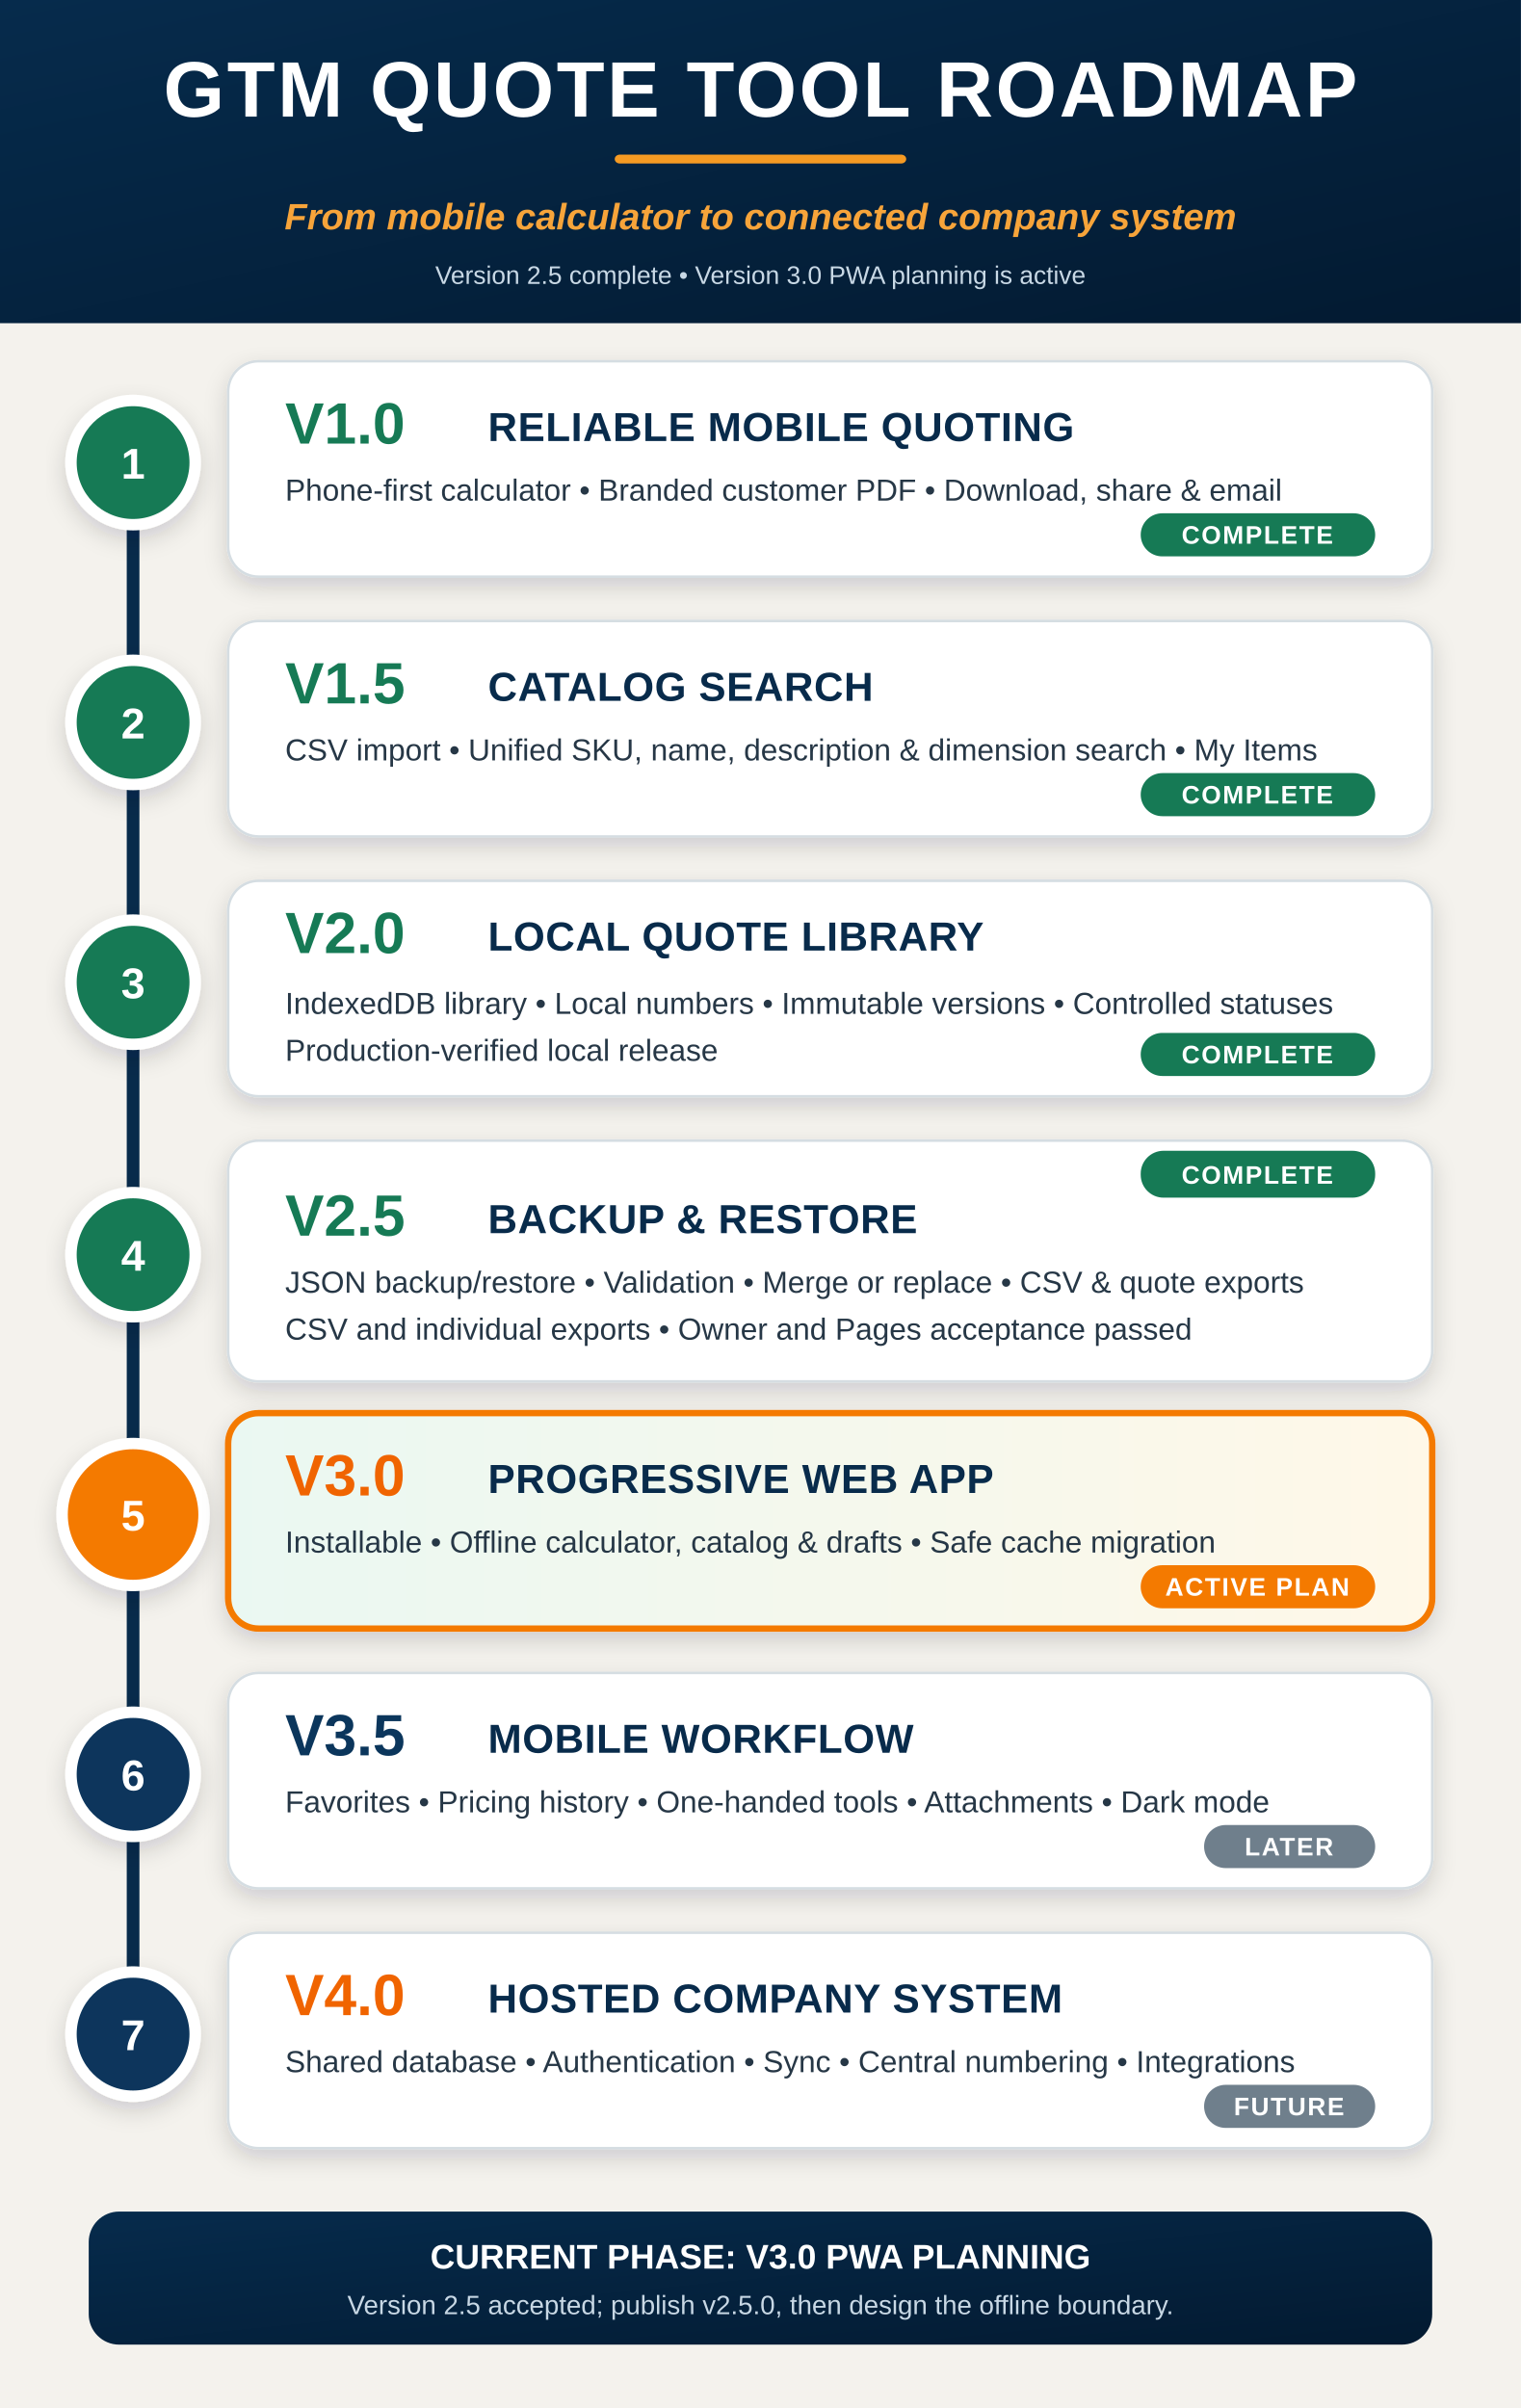
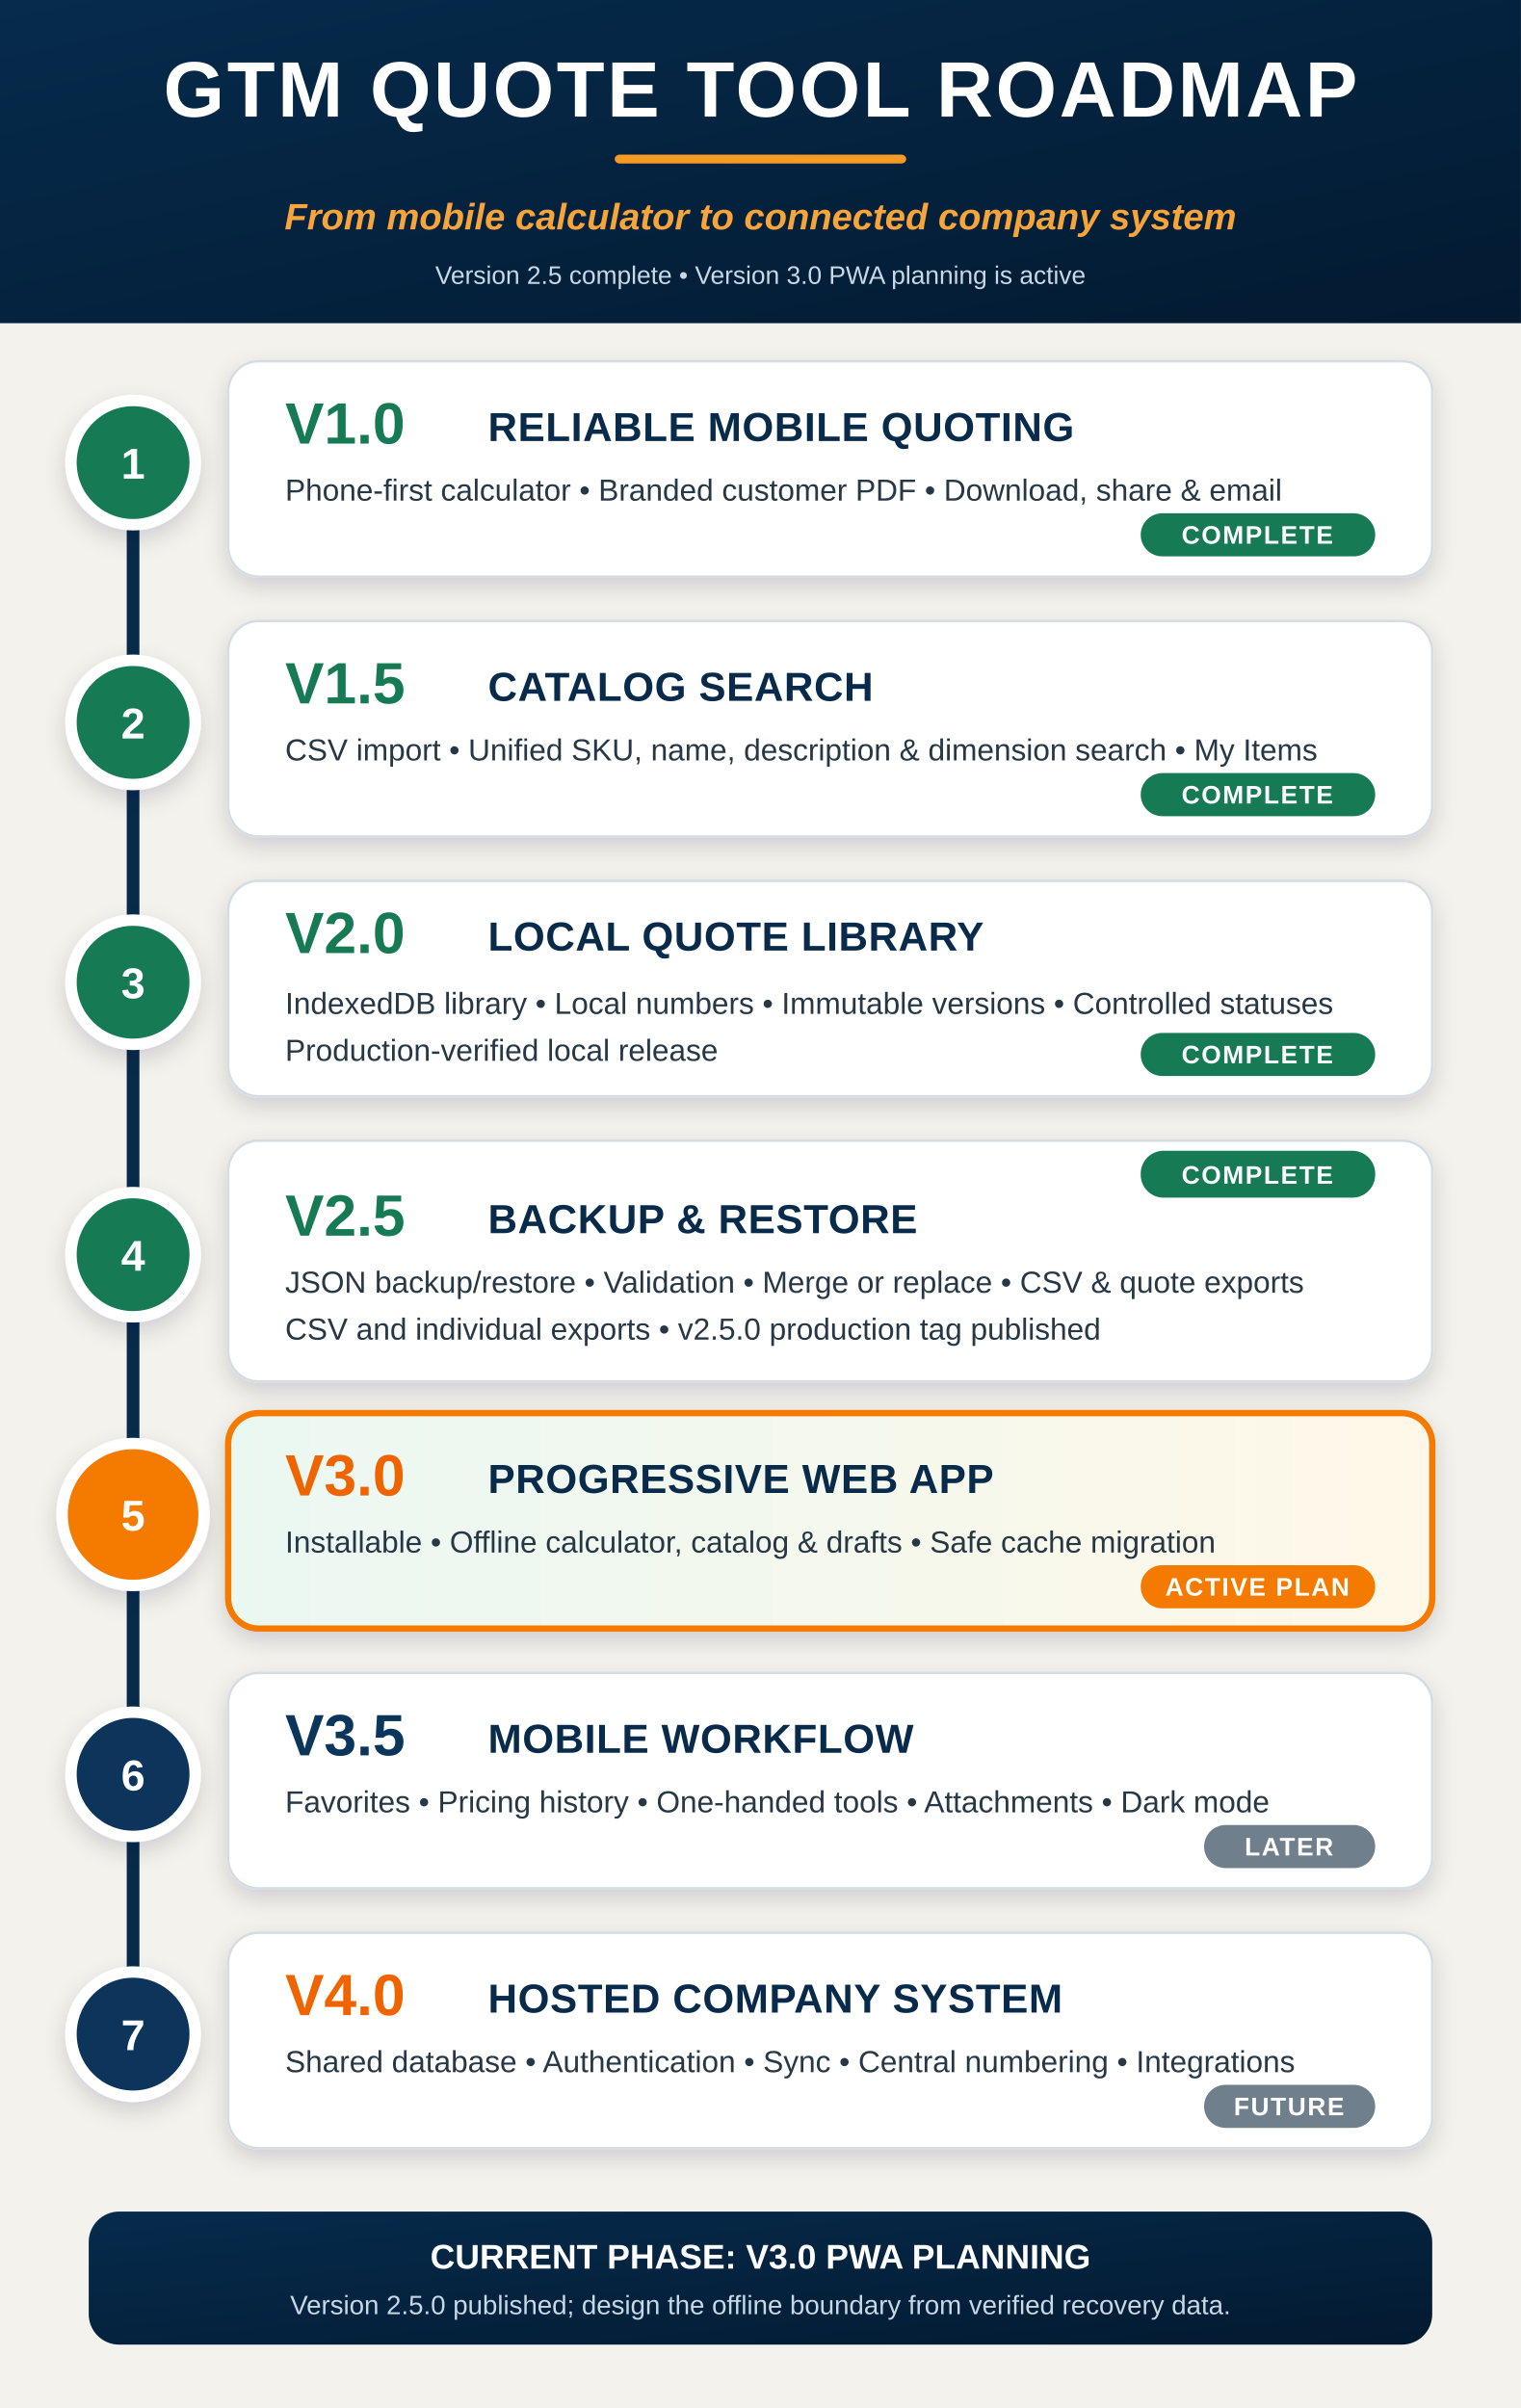
<svg xmlns="http://www.w3.org/2000/svg" width="1200" height="1900" viewBox="0 0 1200 1900" role="img" aria-labelledby="title description">
  <defs>
    <linearGradient id="header" x1="0" y1="0" x2="1" y2="1">
      <stop offset="0" stop-color="#062b4c" />
      <stop offset="1" stop-color="#031a31" />
    </linearGradient>
    <linearGradient id="current" x1="0" y1="0" x2="1" y2="0">
      <stop offset="0" stop-color="#eaf8f2" />
      <stop offset="1" stop-color="#fff8e8" />
    </linearGradient>
    <filter id="shadow" x="-20%" y="-20%" width="140%" height="150%">
      <feDropShadow dx="0" dy="7" stdDeviation="9" flood-color="#061c2f" flood-opacity="0.16" />
    </filter>
    <style>
      .card { fill: #fff; stroke: #d5dde2; stroke-width: 2; }
      .version { font: 800 46px Arial, Helvetica, sans-serif; }
      .heading { fill: #082b4b; font: 800 32px Arial, Helvetica, sans-serif; letter-spacing: .5px; }
      .body { fill: #263746; font: 24px Arial, Helvetica, sans-serif; }
      .status { font: 800 20px Arial, Helvetica, sans-serif; letter-spacing: 1.2px; }
      .step { fill: #fff; font: 800 34px Arial, Helvetica, sans-serif; text-anchor: middle; dominant-baseline: middle; }
    </style>
  </defs>
  <rect width="1200" height="1900" fill="#f4f2ed" />
  <rect width="1200" height="255" fill="url(#header)" />
  <text x="600" y="92" fill="#fff" font-family="Arial, Helvetica, sans-serif" font-size="62" font-weight="900" text-anchor="middle" letter-spacing="2">GTM QUOTE TOOL ROADMAP</text>
  <rect x="485" y="122" width="230" height="7" rx="4" fill="#f59a23" />
  <text x="600" y="181" fill="#f7a43a" font-family="Arial, Helvetica, sans-serif" font-size="29" font-weight="700" font-style="italic" text-anchor="middle">From mobile calculator to connected company system</text>
  <text x="600" y="224" fill="#c8d8e5" font-family="Arial, Helvetica, sans-serif" font-size="20" text-anchor="middle">Version 2.5 complete • Version 3.0 PWA planning is active</text>
  <line x1="105" y1="330" x2="105" y2="1620" stroke="#082b4b" stroke-width="10" stroke-linecap="round" />
  <circle cx="105" cy="365" r="49" fill="#167a55" stroke="#fff" stroke-width="9" filter="url(#shadow)" />
  <text class="step" x="105" y="368">1</text>
  <g filter="url(#shadow)">
    <rect class="card" x="180" y="285" width="950" height="170" rx="24" />
  </g>
  <text class="version" x="225" y="350" fill="#167a55">V1.0</text>
  <text class="heading" x="385" y="348">RELIABLE MOBILE QUOTING</text>
  <text class="body" x="225" y="395">Phone-first calculator • Branded customer PDF • Download, share &amp; email</text>
  <rect x="900" y="405" width="185" height="34" rx="17" fill="#167a55" />
  <text class="status" x="992" y="429" fill="#fff" text-anchor="middle">COMPLETE</text>
  <circle cx="105" cy="570" r="49" fill="#167a55" stroke="#fff" stroke-width="9" filter="url(#shadow)" />
  <text class="step" x="105" y="573">2</text>
  <g filter="url(#shadow)">
    <rect class="card" x="180" y="490" width="950" height="170" rx="24" />
  </g>
  <text class="version" x="225" y="555" fill="#167a55">V1.5</text>
  <text class="heading" x="385" y="553">CATALOG SEARCH</text>
  <text class="body" x="225" y="600">CSV import • Unified SKU, name, description &amp; dimension search • My Items</text>
  <rect x="900" y="610" width="185" height="34" rx="17" fill="#167a55" />
  <text class="status" x="992" y="634" fill="#fff" text-anchor="middle">COMPLETE</text>
  <circle cx="105" cy="775" r="49" fill="#167a55" stroke="#fff" stroke-width="9" filter="url(#shadow)" />
  <text class="step" x="105" y="778">3</text>
  <g filter="url(#shadow)">
    <rect class="card" x="180" y="695" width="950" height="170" rx="24" />
  </g>
  <text class="version" x="225" y="752" fill="#167a55">V2.0</text>
  <text class="heading" x="385" y="750">LOCAL QUOTE LIBRARY</text>
  <text class="body" x="225" y="800">IndexedDB library • Local numbers • Immutable versions • Controlled statuses</text>
  <text class="body" x="225" y="837">Production-verified local release</text>
  <rect x="900" y="815" width="185" height="34" rx="17" fill="#167a55" />
  <text class="status" x="992" y="839" fill="#fff" text-anchor="middle">COMPLETE</text>
  <circle cx="105" cy="990" r="49" fill="#167a55" stroke="#fff" stroke-width="9" filter="url(#shadow)" />
  <text class="step" x="105" y="993">4</text>
  <g filter="url(#shadow)">
    <rect class="card" x="180" y="900" width="950" height="190" rx="24" />
  </g>
  <text class="version" x="225" y="975" fill="#167a55">V2.5</text>
  <text class="heading" x="385" y="973">BACKUP &amp; RESTORE</text>
  <text class="body" x="225" y="1020">JSON backup/restore • Validation • Merge or replace • CSV &amp; quote exports</text>
-   <text class="body" x="225" y="1057">CSV and individual exports • Owner and Pages acceptance passed</text>
+   <text class="body" x="225" y="1057">CSV and individual exports • v2.5.0 production tag published</text>
  <rect x="900" y="908" width="185" height="37" rx="18" fill="#167a55" />
  <text class="status" x="992" y="934" fill="#fff" text-anchor="middle">COMPLETE</text>
  <circle cx="105" cy="1195" r="56" fill="#f47a00" stroke="#fff" stroke-width="9" filter="url(#shadow)" />
  <text class="step" x="105" y="1198">5</text>
  <g filter="url(#shadow)">
    <rect x="180" y="1115" width="950" height="170" rx="24" fill="url(#current)" stroke="#f47a00" stroke-width="5" />
  </g>
  <text class="version" x="225" y="1180" fill="#f06400">V3.0</text>
  <text class="heading" x="385" y="1178">PROGRESSIVE WEB APP</text>
  <text class="body" x="225" y="1225">Installable • Offline calculator, catalog &amp; drafts • Safe cache migration</text>
  <rect x="900" y="1235" width="185" height="34" rx="17" fill="#f47a00" />
  <text class="status" x="992" y="1259" fill="#fff" text-anchor="middle">ACTIVE PLAN</text>
  <circle cx="105" cy="1400" r="49" fill="#0b365c" stroke="#fff" stroke-width="9" filter="url(#shadow)" />
  <text class="step" x="105" y="1403">6</text>
  <g filter="url(#shadow)">
    <rect class="card" x="180" y="1320" width="950" height="170" rx="24" />
  </g>
  <text class="version" x="225" y="1385" fill="#0b365c">V3.5</text>
  <text class="heading" x="385" y="1383">MOBILE WORKFLOW</text>
  <text class="body" x="225" y="1430">Favorites • Pricing history • One-handed tools • Attachments • Dark mode</text>
  <rect x="950" y="1440" width="135" height="34" rx="17" fill="#6f7f8c" />
  <text class="status" x="1017" y="1464" fill="#fff" text-anchor="middle">LATER</text>
  <circle cx="105" cy="1605" r="49" fill="#0b365c" stroke="#fff" stroke-width="9" filter="url(#shadow)" />
  <text class="step" x="105" y="1608">7</text>
  <g filter="url(#shadow)">
    <rect class="card" x="180" y="1525" width="950" height="170" rx="24" />
  </g>
  <text class="version" x="225" y="1590" fill="#f06400">V4.0</text>
  <text class="heading" x="385" y="1588">HOSTED COMPANY SYSTEM</text>
  <text class="body" x="225" y="1635">Shared database • Authentication • Sync • Central numbering • Integrations</text>
  <rect x="950" y="1645" width="135" height="34" rx="17" fill="#6f7f8c" />
  <text class="status" x="1017" y="1669" fill="#fff" text-anchor="middle">FUTURE</text>
  <rect x="70" y="1745" width="1060" height="105" rx="24" fill="url(#header)" />
  <text x="600" y="1790" fill="#fff" font-family="Arial, Helvetica, sans-serif" font-size="27" font-weight="800" text-anchor="middle">CURRENT PHASE: V3.0 PWA PLANNING</text>
-   <text x="600" y="1826" fill="#c8d8e5" font-family="Arial, Helvetica, sans-serif" font-size="21" text-anchor="middle">Version 2.5 accepted; publish v2.5.0, then design the offline boundary.</text>
+   <text x="600" y="1826" fill="#c8d8e5" font-family="Arial, Helvetica, sans-serif" font-size="21" text-anchor="middle">Version 2.5.0 published; design the offline boundary from verified recovery data.</text>
</svg>
